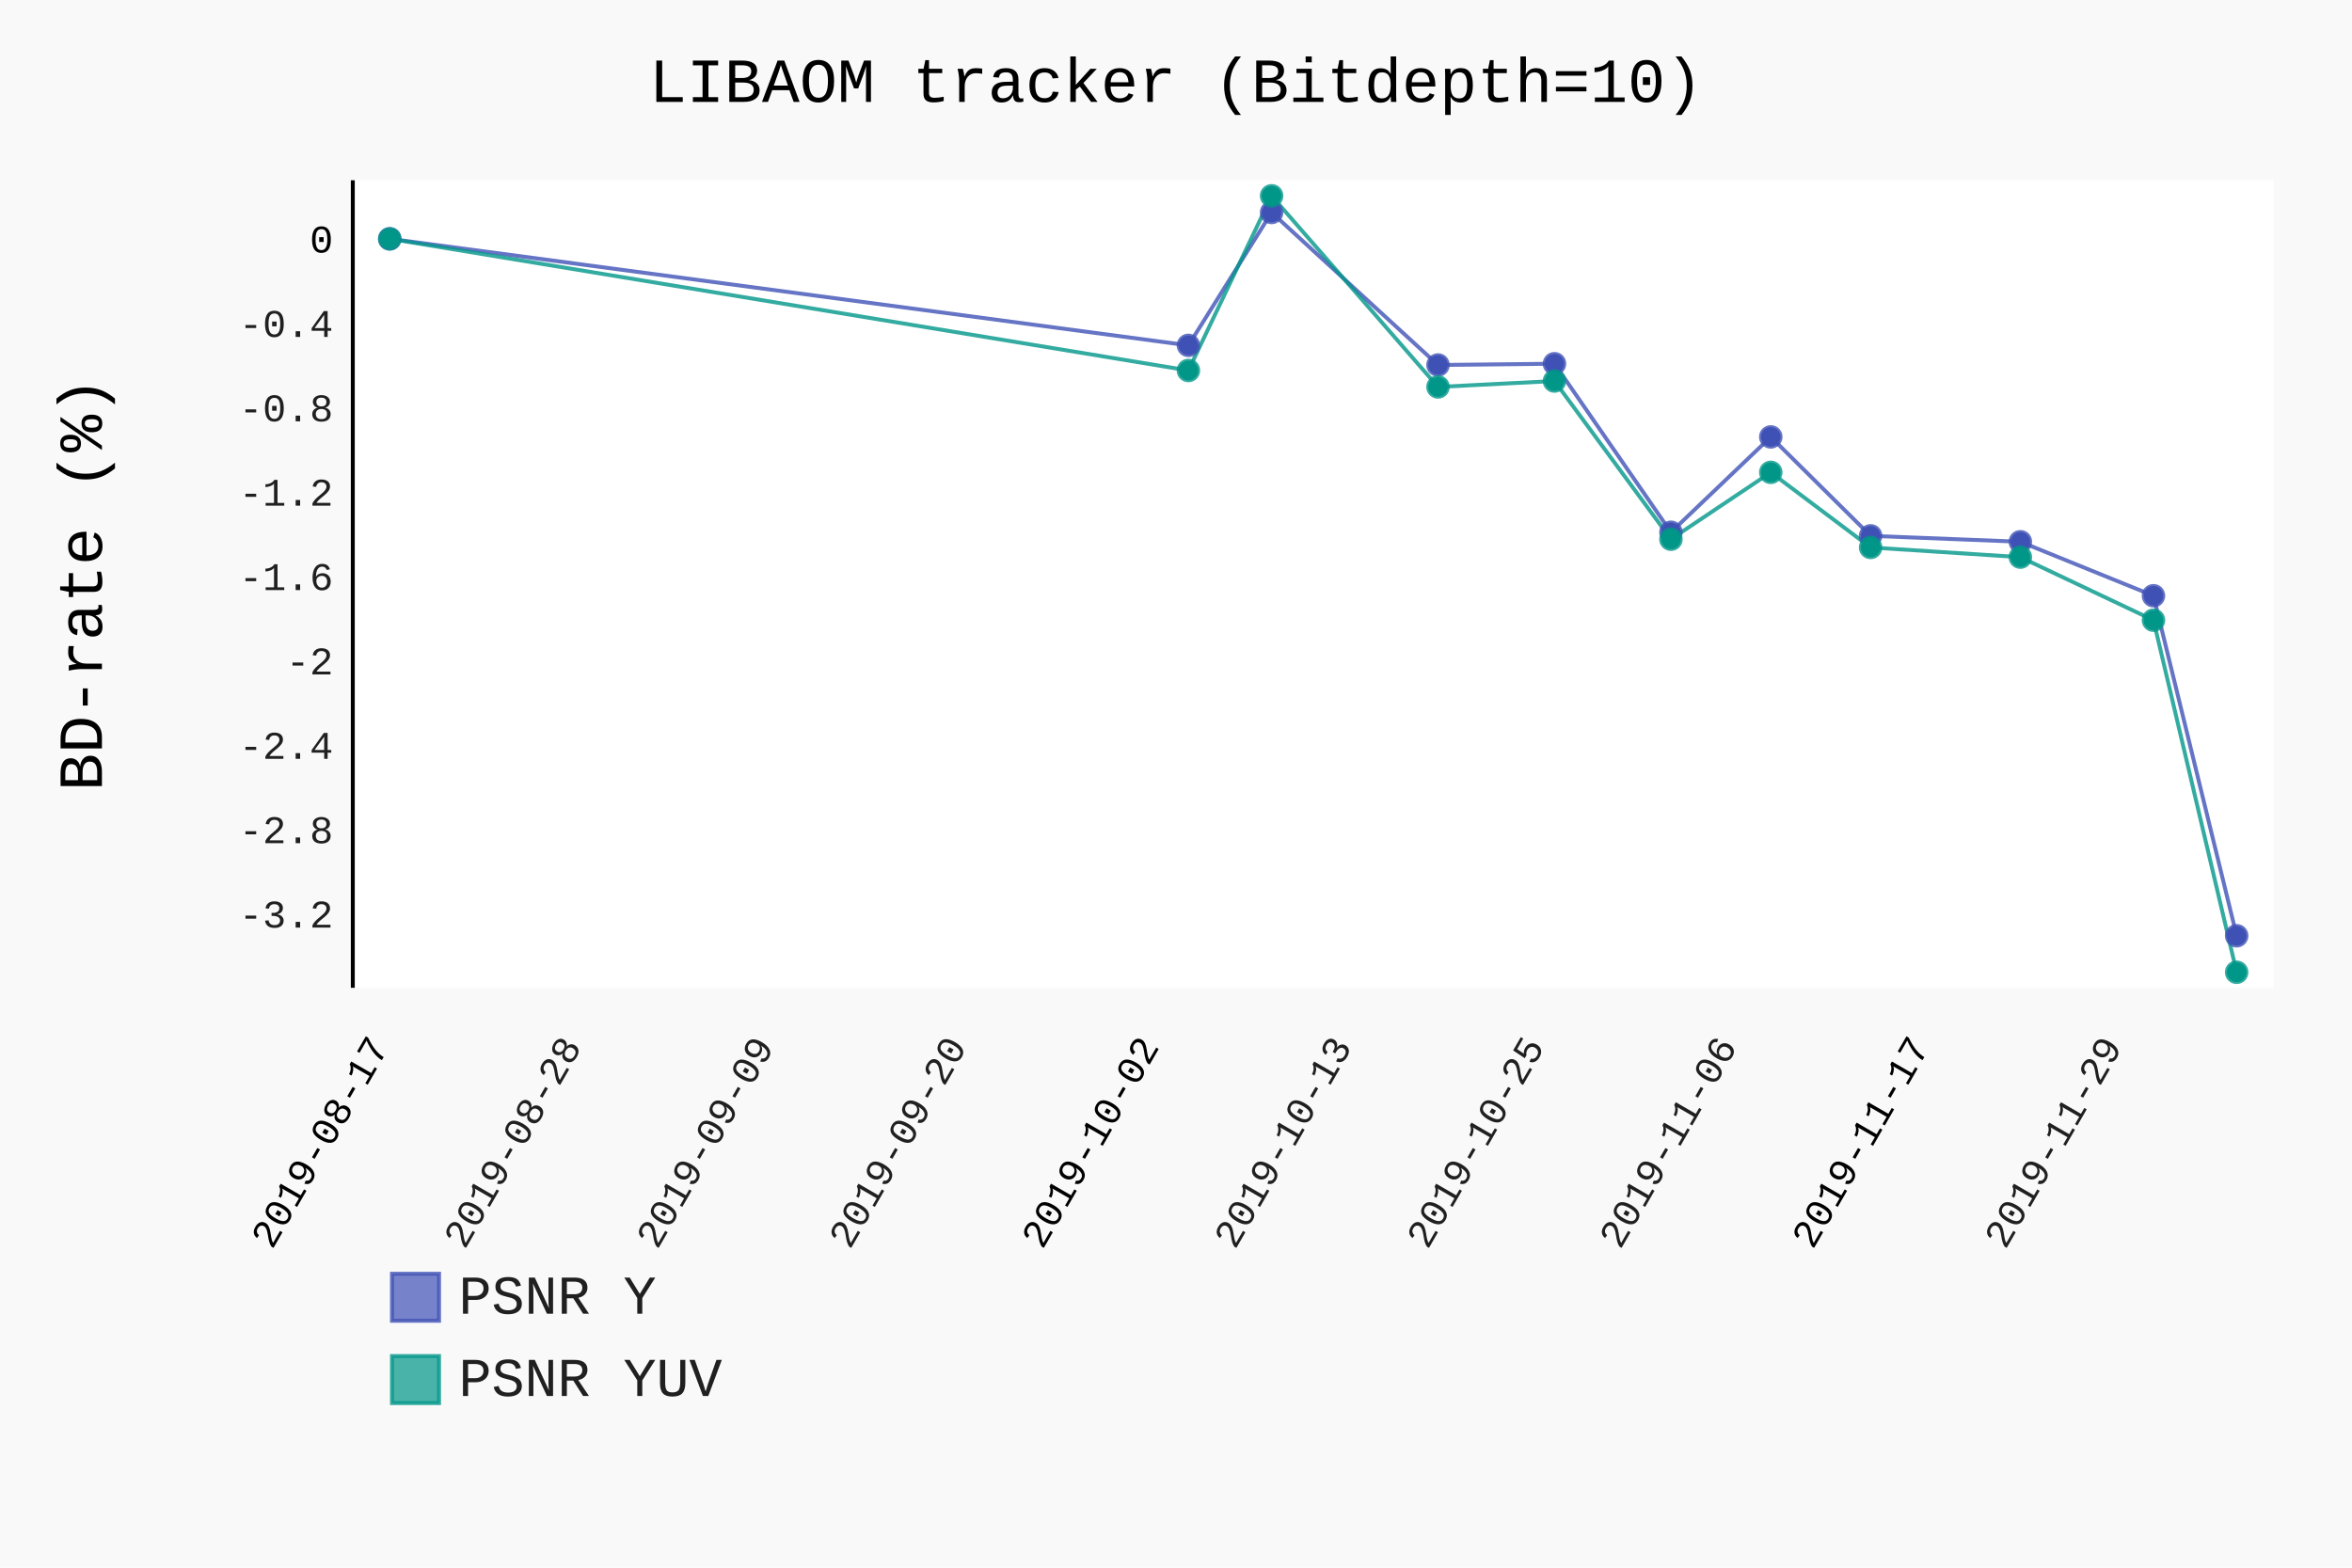
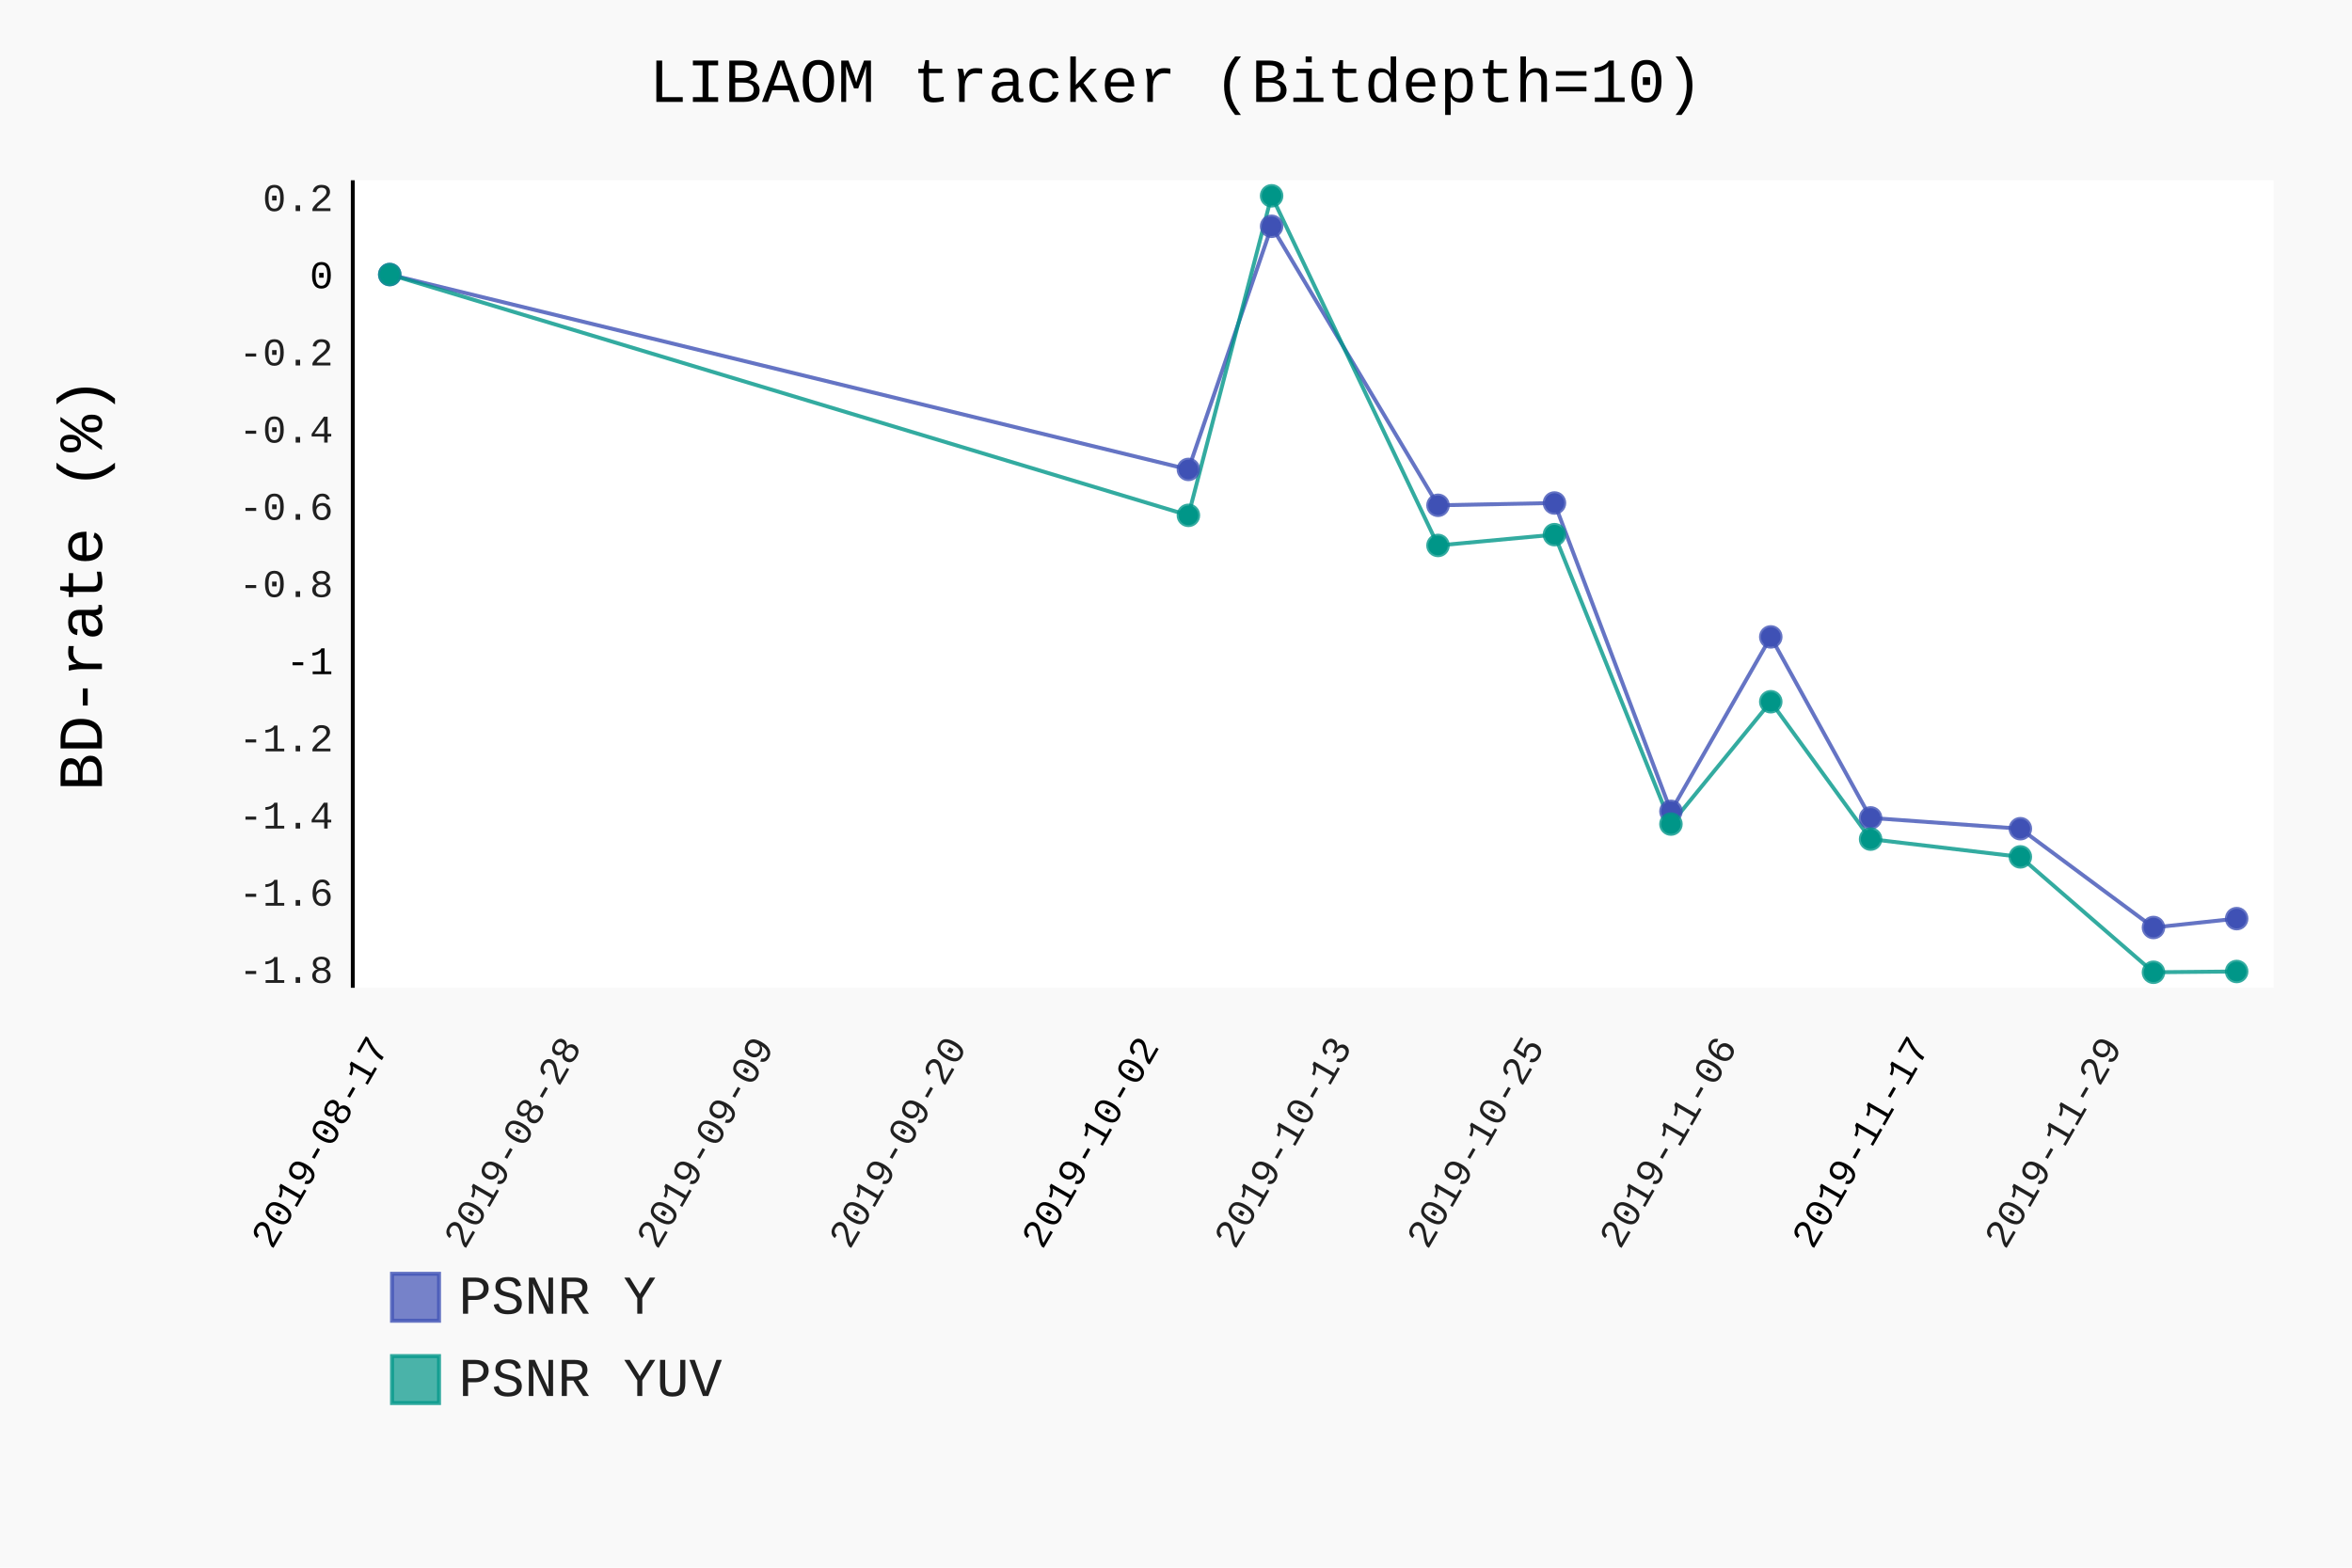
- <svg xmlns="http://www.w3.org/2000/svg" id="chart-e1b73389-6349-45a8-a62b-91f100905dfb" class="pygal-chart" viewBox="0 0 600 400">
+ <svg xmlns="http://www.w3.org/2000/svg" id="chart-96b6cdf3-4360-44c5-9c1a-80464fe52e65" class="pygal-chart" viewBox="0 0 600 400">
  <defs>
-     <style type="text/css">#chart-e1b73389-6349-45a8-a62b-91f100905dfb{-webkit-user-select:none;-webkit-font-smoothing:antialiased;font-family:Consolas,"Liberation Mono",Menlo,Courier,monospace}#chart-e1b73389-6349-45a8-a62b-91f100905dfb .title{font-family:Consolas,"Liberation Mono",Menlo,Courier,monospace;font-size:16px}#chart-e1b73389-6349-45a8-a62b-91f100905dfb .legends .legend text{font-family:Consolas,"Liberation Mono",Menlo,Courier,monospace;font-size:14px}#chart-e1b73389-6349-45a8-a62b-91f100905dfb .axis text{font-family:Consolas,"Liberation Mono",Menlo,Courier,monospace;font-size:10px}#chart-e1b73389-6349-45a8-a62b-91f100905dfb .axis text.major{font-family:Consolas,"Liberation Mono",Menlo,Courier,monospace;font-size:10px}#chart-e1b73389-6349-45a8-a62b-91f100905dfb .text-overlay text.value{font-family:Consolas,"Liberation Mono",Menlo,Courier,monospace;font-size:16px}#chart-e1b73389-6349-45a8-a62b-91f100905dfb .text-overlay text.label{font-family:Consolas,"Liberation Mono",Menlo,Courier,monospace;font-size:10px}#chart-e1b73389-6349-45a8-a62b-91f100905dfb .tooltip{font-family:Consolas,"Liberation Mono",Menlo,Courier,monospace;font-size:14px}#chart-e1b73389-6349-45a8-a62b-91f100905dfb text.no_data{font-family:Consolas,"Liberation Mono",Menlo,Courier,monospace;font-size:64px}
- #chart-e1b73389-6349-45a8-a62b-91f100905dfb{background-color:rgba(249,249,249,1)}#chart-e1b73389-6349-45a8-a62b-91f100905dfb path,#chart-e1b73389-6349-45a8-a62b-91f100905dfb line,#chart-e1b73389-6349-45a8-a62b-91f100905dfb rect,#chart-e1b73389-6349-45a8-a62b-91f100905dfb circle{-webkit-transition:150ms;-moz-transition:150ms;transition:150ms}#chart-e1b73389-6349-45a8-a62b-91f100905dfb .graph &gt; .background{fill:rgba(249,249,249,1)}#chart-e1b73389-6349-45a8-a62b-91f100905dfb .plot &gt; .background{fill:rgba(255,255,255,1)}#chart-e1b73389-6349-45a8-a62b-91f100905dfb .graph{fill:rgba(0,0,0,.87)}#chart-e1b73389-6349-45a8-a62b-91f100905dfb text.no_data{fill:rgba(0,0,0,1)}#chart-e1b73389-6349-45a8-a62b-91f100905dfb .title{fill:rgba(0,0,0,1)}#chart-e1b73389-6349-45a8-a62b-91f100905dfb .legends .legend text{fill:rgba(0,0,0,.87)}#chart-e1b73389-6349-45a8-a62b-91f100905dfb .legends .legend:hover text{fill:rgba(0,0,0,1)}#chart-e1b73389-6349-45a8-a62b-91f100905dfb .axis .line{stroke:rgba(0,0,0,1)}#chart-e1b73389-6349-45a8-a62b-91f100905dfb .axis .guide.line{stroke:rgba(0,0,0,.54)}#chart-e1b73389-6349-45a8-a62b-91f100905dfb .axis .major.line{stroke:rgba(0,0,0,.87)}#chart-e1b73389-6349-45a8-a62b-91f100905dfb .axis text.major{fill:rgba(0,0,0,1)}#chart-e1b73389-6349-45a8-a62b-91f100905dfb .axis.y .guides:hover .guide.line,#chart-e1b73389-6349-45a8-a62b-91f100905dfb .line-graph .axis.x .guides:hover .guide.line,#chart-e1b73389-6349-45a8-a62b-91f100905dfb .stackedline-graph .axis.x .guides:hover .guide.line,#chart-e1b73389-6349-45a8-a62b-91f100905dfb .xy-graph .axis.x .guides:hover .guide.line{stroke:rgba(0,0,0,1)}#chart-e1b73389-6349-45a8-a62b-91f100905dfb .axis .guides:hover text{fill:rgba(0,0,0,1)}#chart-e1b73389-6349-45a8-a62b-91f100905dfb .reactive{fill-opacity:.7;stroke-opacity:.8}#chart-e1b73389-6349-45a8-a62b-91f100905dfb .ci{stroke:rgba(0,0,0,.87)}#chart-e1b73389-6349-45a8-a62b-91f100905dfb .reactive.active,#chart-e1b73389-6349-45a8-a62b-91f100905dfb .active .reactive{fill-opacity:.8;stroke-opacity:.9;stroke-width:4}#chart-e1b73389-6349-45a8-a62b-91f100905dfb .ci .reactive.active{stroke-width:1.5}#chart-e1b73389-6349-45a8-a62b-91f100905dfb .series text{fill:rgba(0,0,0,1)}#chart-e1b73389-6349-45a8-a62b-91f100905dfb .tooltip rect{fill:rgba(255,255,255,1);stroke:rgba(0,0,0,1);-webkit-transition:opacity 150ms;-moz-transition:opacity 150ms;transition:opacity 150ms}#chart-e1b73389-6349-45a8-a62b-91f100905dfb .tooltip .label{fill:rgba(0,0,0,.87)}#chart-e1b73389-6349-45a8-a62b-91f100905dfb .tooltip .label{fill:rgba(0,0,0,.87)}#chart-e1b73389-6349-45a8-a62b-91f100905dfb .tooltip .legend{font-size:.8em;fill:rgba(0,0,0,.54)}#chart-e1b73389-6349-45a8-a62b-91f100905dfb .tooltip .x_label{font-size:.6em;fill:rgba(0,0,0,1)}#chart-e1b73389-6349-45a8-a62b-91f100905dfb .tooltip .xlink{font-size:.5em;text-decoration:underline}#chart-e1b73389-6349-45a8-a62b-91f100905dfb .tooltip .value{font-size:1.5em}#chart-e1b73389-6349-45a8-a62b-91f100905dfb .bound{font-size:.5em}#chart-e1b73389-6349-45a8-a62b-91f100905dfb .max-value{font-size:.75em;fill:rgba(0,0,0,.54)}#chart-e1b73389-6349-45a8-a62b-91f100905dfb .map-element{fill:rgba(255,255,255,1);stroke:rgba(0,0,0,.54) !important}#chart-e1b73389-6349-45a8-a62b-91f100905dfb .map-element .reactive{fill-opacity:inherit;stroke-opacity:inherit}#chart-e1b73389-6349-45a8-a62b-91f100905dfb .color-0,#chart-e1b73389-6349-45a8-a62b-91f100905dfb .color-0 a:visited{stroke:#F44336;fill:#F44336}#chart-e1b73389-6349-45a8-a62b-91f100905dfb .color-1,#chart-e1b73389-6349-45a8-a62b-91f100905dfb .color-1 a:visited{stroke:#3F51B5;fill:#3F51B5}#chart-e1b73389-6349-45a8-a62b-91f100905dfb .color-2,#chart-e1b73389-6349-45a8-a62b-91f100905dfb .color-2 a:visited{stroke:#009688;fill:#009688}#chart-e1b73389-6349-45a8-a62b-91f100905dfb .text-overlay .color-0 text{fill:black}#chart-e1b73389-6349-45a8-a62b-91f100905dfb .text-overlay .color-1 text{fill:black}#chart-e1b73389-6349-45a8-a62b-91f100905dfb .text-overlay .color-2 text{fill:black}
- #chart-e1b73389-6349-45a8-a62b-91f100905dfb text.no_data{text-anchor:middle}#chart-e1b73389-6349-45a8-a62b-91f100905dfb .guide.line{fill:none}#chart-e1b73389-6349-45a8-a62b-91f100905dfb .centered{text-anchor:middle}#chart-e1b73389-6349-45a8-a62b-91f100905dfb .title{text-anchor:middle}#chart-e1b73389-6349-45a8-a62b-91f100905dfb .legends .legend text{fill-opacity:1}#chart-e1b73389-6349-45a8-a62b-91f100905dfb .axis.x text{text-anchor:middle}#chart-e1b73389-6349-45a8-a62b-91f100905dfb .axis.x:not(.web) text[transform]{text-anchor:start}#chart-e1b73389-6349-45a8-a62b-91f100905dfb .axis.x:not(.web) text[transform].backwards{text-anchor:end}#chart-e1b73389-6349-45a8-a62b-91f100905dfb .axis.y text{text-anchor:end}#chart-e1b73389-6349-45a8-a62b-91f100905dfb .axis.y text[transform].backwards{text-anchor:start}#chart-e1b73389-6349-45a8-a62b-91f100905dfb .axis.y2 text{text-anchor:start}#chart-e1b73389-6349-45a8-a62b-91f100905dfb .axis.y2 text[transform].backwards{text-anchor:end}#chart-e1b73389-6349-45a8-a62b-91f100905dfb .axis .guide.line{stroke-dasharray:4,4}#chart-e1b73389-6349-45a8-a62b-91f100905dfb .axis .major.guide.line{stroke-dasharray:6,6}#chart-e1b73389-6349-45a8-a62b-91f100905dfb .horizontal .axis.y .guide.line,#chart-e1b73389-6349-45a8-a62b-91f100905dfb .horizontal .axis.y2 .guide.line,#chart-e1b73389-6349-45a8-a62b-91f100905dfb .vertical .axis.x .guide.line{opacity:0}#chart-e1b73389-6349-45a8-a62b-91f100905dfb .horizontal .axis.always_show .guide.line,#chart-e1b73389-6349-45a8-a62b-91f100905dfb .vertical .axis.always_show .guide.line{opacity:1 !important}#chart-e1b73389-6349-45a8-a62b-91f100905dfb .axis.y .guides:hover .guide.line,#chart-e1b73389-6349-45a8-a62b-91f100905dfb .axis.y2 .guides:hover .guide.line,#chart-e1b73389-6349-45a8-a62b-91f100905dfb .axis.x .guides:hover .guide.line{opacity:1}#chart-e1b73389-6349-45a8-a62b-91f100905dfb .axis .guides:hover text{opacity:1}#chart-e1b73389-6349-45a8-a62b-91f100905dfb .nofill{fill:none}#chart-e1b73389-6349-45a8-a62b-91f100905dfb .subtle-fill{fill-opacity:.2}#chart-e1b73389-6349-45a8-a62b-91f100905dfb .dot{stroke-width:1px;fill-opacity:1}#chart-e1b73389-6349-45a8-a62b-91f100905dfb .dot.active{stroke-width:5px}#chart-e1b73389-6349-45a8-a62b-91f100905dfb .dot.negative{fill:transparent}#chart-e1b73389-6349-45a8-a62b-91f100905dfb text,#chart-e1b73389-6349-45a8-a62b-91f100905dfb tspan{stroke:none !important}#chart-e1b73389-6349-45a8-a62b-91f100905dfb .series text.active{opacity:1}#chart-e1b73389-6349-45a8-a62b-91f100905dfb .tooltip rect{fill-opacity:.95;stroke-width:.5}#chart-e1b73389-6349-45a8-a62b-91f100905dfb .tooltip text{fill-opacity:1}#chart-e1b73389-6349-45a8-a62b-91f100905dfb .showable{visibility:hidden}#chart-e1b73389-6349-45a8-a62b-91f100905dfb .showable.shown{visibility:visible}#chart-e1b73389-6349-45a8-a62b-91f100905dfb .gauge-background{fill:rgba(229,229,229,1);stroke:none}#chart-e1b73389-6349-45a8-a62b-91f100905dfb .bg-lines{stroke:rgba(249,249,249,1);stroke-width:2px}</style>
+     <style type="text/css">#chart-96b6cdf3-4360-44c5-9c1a-80464fe52e65{-webkit-user-select:none;-webkit-font-smoothing:antialiased;font-family:Consolas,"Liberation Mono",Menlo,Courier,monospace}#chart-96b6cdf3-4360-44c5-9c1a-80464fe52e65 .title{font-family:Consolas,"Liberation Mono",Menlo,Courier,monospace;font-size:16px}#chart-96b6cdf3-4360-44c5-9c1a-80464fe52e65 .legends .legend text{font-family:Consolas,"Liberation Mono",Menlo,Courier,monospace;font-size:14px}#chart-96b6cdf3-4360-44c5-9c1a-80464fe52e65 .axis text{font-family:Consolas,"Liberation Mono",Menlo,Courier,monospace;font-size:10px}#chart-96b6cdf3-4360-44c5-9c1a-80464fe52e65 .axis text.major{font-family:Consolas,"Liberation Mono",Menlo,Courier,monospace;font-size:10px}#chart-96b6cdf3-4360-44c5-9c1a-80464fe52e65 .text-overlay text.value{font-family:Consolas,"Liberation Mono",Menlo,Courier,monospace;font-size:16px}#chart-96b6cdf3-4360-44c5-9c1a-80464fe52e65 .text-overlay text.label{font-family:Consolas,"Liberation Mono",Menlo,Courier,monospace;font-size:10px}#chart-96b6cdf3-4360-44c5-9c1a-80464fe52e65 .tooltip{font-family:Consolas,"Liberation Mono",Menlo,Courier,monospace;font-size:14px}#chart-96b6cdf3-4360-44c5-9c1a-80464fe52e65 text.no_data{font-family:Consolas,"Liberation Mono",Menlo,Courier,monospace;font-size:64px}
+ #chart-96b6cdf3-4360-44c5-9c1a-80464fe52e65{background-color:rgba(249,249,249,1)}#chart-96b6cdf3-4360-44c5-9c1a-80464fe52e65 path,#chart-96b6cdf3-4360-44c5-9c1a-80464fe52e65 line,#chart-96b6cdf3-4360-44c5-9c1a-80464fe52e65 rect,#chart-96b6cdf3-4360-44c5-9c1a-80464fe52e65 circle{-webkit-transition:150ms;-moz-transition:150ms;transition:150ms}#chart-96b6cdf3-4360-44c5-9c1a-80464fe52e65 .graph &gt; .background{fill:rgba(249,249,249,1)}#chart-96b6cdf3-4360-44c5-9c1a-80464fe52e65 .plot &gt; .background{fill:rgba(255,255,255,1)}#chart-96b6cdf3-4360-44c5-9c1a-80464fe52e65 .graph{fill:rgba(0,0,0,.87)}#chart-96b6cdf3-4360-44c5-9c1a-80464fe52e65 text.no_data{fill:rgba(0,0,0,1)}#chart-96b6cdf3-4360-44c5-9c1a-80464fe52e65 .title{fill:rgba(0,0,0,1)}#chart-96b6cdf3-4360-44c5-9c1a-80464fe52e65 .legends .legend text{fill:rgba(0,0,0,.87)}#chart-96b6cdf3-4360-44c5-9c1a-80464fe52e65 .legends .legend:hover text{fill:rgba(0,0,0,1)}#chart-96b6cdf3-4360-44c5-9c1a-80464fe52e65 .axis .line{stroke:rgba(0,0,0,1)}#chart-96b6cdf3-4360-44c5-9c1a-80464fe52e65 .axis .guide.line{stroke:rgba(0,0,0,.54)}#chart-96b6cdf3-4360-44c5-9c1a-80464fe52e65 .axis .major.line{stroke:rgba(0,0,0,.87)}#chart-96b6cdf3-4360-44c5-9c1a-80464fe52e65 .axis text.major{fill:rgba(0,0,0,1)}#chart-96b6cdf3-4360-44c5-9c1a-80464fe52e65 .axis.y .guides:hover .guide.line,#chart-96b6cdf3-4360-44c5-9c1a-80464fe52e65 .line-graph .axis.x .guides:hover .guide.line,#chart-96b6cdf3-4360-44c5-9c1a-80464fe52e65 .stackedline-graph .axis.x .guides:hover .guide.line,#chart-96b6cdf3-4360-44c5-9c1a-80464fe52e65 .xy-graph .axis.x .guides:hover .guide.line{stroke:rgba(0,0,0,1)}#chart-96b6cdf3-4360-44c5-9c1a-80464fe52e65 .axis .guides:hover text{fill:rgba(0,0,0,1)}#chart-96b6cdf3-4360-44c5-9c1a-80464fe52e65 .reactive{fill-opacity:.7;stroke-opacity:.8}#chart-96b6cdf3-4360-44c5-9c1a-80464fe52e65 .ci{stroke:rgba(0,0,0,.87)}#chart-96b6cdf3-4360-44c5-9c1a-80464fe52e65 .reactive.active,#chart-96b6cdf3-4360-44c5-9c1a-80464fe52e65 .active .reactive{fill-opacity:.8;stroke-opacity:.9;stroke-width:4}#chart-96b6cdf3-4360-44c5-9c1a-80464fe52e65 .ci .reactive.active{stroke-width:1.5}#chart-96b6cdf3-4360-44c5-9c1a-80464fe52e65 .series text{fill:rgba(0,0,0,1)}#chart-96b6cdf3-4360-44c5-9c1a-80464fe52e65 .tooltip rect{fill:rgba(255,255,255,1);stroke:rgba(0,0,0,1);-webkit-transition:opacity 150ms;-moz-transition:opacity 150ms;transition:opacity 150ms}#chart-96b6cdf3-4360-44c5-9c1a-80464fe52e65 .tooltip .label{fill:rgba(0,0,0,.87)}#chart-96b6cdf3-4360-44c5-9c1a-80464fe52e65 .tooltip .label{fill:rgba(0,0,0,.87)}#chart-96b6cdf3-4360-44c5-9c1a-80464fe52e65 .tooltip .legend{font-size:.8em;fill:rgba(0,0,0,.54)}#chart-96b6cdf3-4360-44c5-9c1a-80464fe52e65 .tooltip .x_label{font-size:.6em;fill:rgba(0,0,0,1)}#chart-96b6cdf3-4360-44c5-9c1a-80464fe52e65 .tooltip .xlink{font-size:.5em;text-decoration:underline}#chart-96b6cdf3-4360-44c5-9c1a-80464fe52e65 .tooltip .value{font-size:1.5em}#chart-96b6cdf3-4360-44c5-9c1a-80464fe52e65 .bound{font-size:.5em}#chart-96b6cdf3-4360-44c5-9c1a-80464fe52e65 .max-value{font-size:.75em;fill:rgba(0,0,0,.54)}#chart-96b6cdf3-4360-44c5-9c1a-80464fe52e65 .map-element{fill:rgba(255,255,255,1);stroke:rgba(0,0,0,.54) !important}#chart-96b6cdf3-4360-44c5-9c1a-80464fe52e65 .map-element .reactive{fill-opacity:inherit;stroke-opacity:inherit}#chart-96b6cdf3-4360-44c5-9c1a-80464fe52e65 .color-0,#chart-96b6cdf3-4360-44c5-9c1a-80464fe52e65 .color-0 a:visited{stroke:#F44336;fill:#F44336}#chart-96b6cdf3-4360-44c5-9c1a-80464fe52e65 .color-1,#chart-96b6cdf3-4360-44c5-9c1a-80464fe52e65 .color-1 a:visited{stroke:#3F51B5;fill:#3F51B5}#chart-96b6cdf3-4360-44c5-9c1a-80464fe52e65 .color-2,#chart-96b6cdf3-4360-44c5-9c1a-80464fe52e65 .color-2 a:visited{stroke:#009688;fill:#009688}#chart-96b6cdf3-4360-44c5-9c1a-80464fe52e65 .text-overlay .color-0 text{fill:black}#chart-96b6cdf3-4360-44c5-9c1a-80464fe52e65 .text-overlay .color-1 text{fill:black}#chart-96b6cdf3-4360-44c5-9c1a-80464fe52e65 .text-overlay .color-2 text{fill:black}
+ #chart-96b6cdf3-4360-44c5-9c1a-80464fe52e65 text.no_data{text-anchor:middle}#chart-96b6cdf3-4360-44c5-9c1a-80464fe52e65 .guide.line{fill:none}#chart-96b6cdf3-4360-44c5-9c1a-80464fe52e65 .centered{text-anchor:middle}#chart-96b6cdf3-4360-44c5-9c1a-80464fe52e65 .title{text-anchor:middle}#chart-96b6cdf3-4360-44c5-9c1a-80464fe52e65 .legends .legend text{fill-opacity:1}#chart-96b6cdf3-4360-44c5-9c1a-80464fe52e65 .axis.x text{text-anchor:middle}#chart-96b6cdf3-4360-44c5-9c1a-80464fe52e65 .axis.x:not(.web) text[transform]{text-anchor:start}#chart-96b6cdf3-4360-44c5-9c1a-80464fe52e65 .axis.x:not(.web) text[transform].backwards{text-anchor:end}#chart-96b6cdf3-4360-44c5-9c1a-80464fe52e65 .axis.y text{text-anchor:end}#chart-96b6cdf3-4360-44c5-9c1a-80464fe52e65 .axis.y text[transform].backwards{text-anchor:start}#chart-96b6cdf3-4360-44c5-9c1a-80464fe52e65 .axis.y2 text{text-anchor:start}#chart-96b6cdf3-4360-44c5-9c1a-80464fe52e65 .axis.y2 text[transform].backwards{text-anchor:end}#chart-96b6cdf3-4360-44c5-9c1a-80464fe52e65 .axis .guide.line{stroke-dasharray:4,4}#chart-96b6cdf3-4360-44c5-9c1a-80464fe52e65 .axis .major.guide.line{stroke-dasharray:6,6}#chart-96b6cdf3-4360-44c5-9c1a-80464fe52e65 .horizontal .axis.y .guide.line,#chart-96b6cdf3-4360-44c5-9c1a-80464fe52e65 .horizontal .axis.y2 .guide.line,#chart-96b6cdf3-4360-44c5-9c1a-80464fe52e65 .vertical .axis.x .guide.line{opacity:0}#chart-96b6cdf3-4360-44c5-9c1a-80464fe52e65 .horizontal .axis.always_show .guide.line,#chart-96b6cdf3-4360-44c5-9c1a-80464fe52e65 .vertical .axis.always_show .guide.line{opacity:1 !important}#chart-96b6cdf3-4360-44c5-9c1a-80464fe52e65 .axis.y .guides:hover .guide.line,#chart-96b6cdf3-4360-44c5-9c1a-80464fe52e65 .axis.y2 .guides:hover .guide.line,#chart-96b6cdf3-4360-44c5-9c1a-80464fe52e65 .axis.x .guides:hover .guide.line{opacity:1}#chart-96b6cdf3-4360-44c5-9c1a-80464fe52e65 .axis .guides:hover text{opacity:1}#chart-96b6cdf3-4360-44c5-9c1a-80464fe52e65 .nofill{fill:none}#chart-96b6cdf3-4360-44c5-9c1a-80464fe52e65 .subtle-fill{fill-opacity:.2}#chart-96b6cdf3-4360-44c5-9c1a-80464fe52e65 .dot{stroke-width:1px;fill-opacity:1}#chart-96b6cdf3-4360-44c5-9c1a-80464fe52e65 .dot.active{stroke-width:5px}#chart-96b6cdf3-4360-44c5-9c1a-80464fe52e65 .dot.negative{fill:transparent}#chart-96b6cdf3-4360-44c5-9c1a-80464fe52e65 text,#chart-96b6cdf3-4360-44c5-9c1a-80464fe52e65 tspan{stroke:none !important}#chart-96b6cdf3-4360-44c5-9c1a-80464fe52e65 .series text.active{opacity:1}#chart-96b6cdf3-4360-44c5-9c1a-80464fe52e65 .tooltip rect{fill-opacity:.95;stroke-width:.5}#chart-96b6cdf3-4360-44c5-9c1a-80464fe52e65 .tooltip text{fill-opacity:1}#chart-96b6cdf3-4360-44c5-9c1a-80464fe52e65 .showable{visibility:hidden}#chart-96b6cdf3-4360-44c5-9c1a-80464fe52e65 .showable.shown{visibility:visible}#chart-96b6cdf3-4360-44c5-9c1a-80464fe52e65 .gauge-background{fill:rgba(229,229,229,1);stroke:none}#chart-96b6cdf3-4360-44c5-9c1a-80464fe52e65 .bg-lines{stroke:rgba(249,249,249,1);stroke-width:2px}</style>
  </defs>
  <g class="graph datetimeline-graph vertical">
    <rect class="background" height="400" width="600" x="0" y="0" />
    <g class="plot" transform="translate(90, 46)">
      <rect class="background" height="206.038" width="490.0" x="0" y="0" />
      <g class="axis y">
        <g class="guides">
-           <text class="" x="-5" y="190.668">-3.2</text>
+           <text class="" x="-5" y="204.788">-1.8</text>
        </g>
        <g class="guides">
-           <text class="" x="-5" y="169.14">-2.8</text>
+           <text class="" x="-5" y="185.095">-1.6</text>
        </g>
        <g class="guides">
-           <text class="" x="-5" y="147.611">-2.4</text>
+           <text class="" x="-5" y="165.402">-1.4</text>
        </g>
        <g class="guides">
-           <text class="" x="-5" y="126.083">-2</text>
+           <text class="" x="-5" y="145.709">-1.2</text>
        </g>
        <g class="guides">
-           <text class="" x="-5" y="104.555">-1.6</text>
+           <text class="major" x="-5" y="126.016">-1</text>
        </g>
        <g class="guides">
-           <text class="" x="-5" y="83.027">-1.2</text>
+           <text class="" x="-5" y="106.322">-0.8</text>
        </g>
        <g class="guides">
-           <text class="" x="-5" y="61.498">-0.8</text>
+           <text class="" x="-5" y="86.629">-0.6</text>
        </g>
        <g class="guides">
-           <text class="" x="-5" y="39.97">-0.4</text>
+           <text class="" x="-5" y="66.936">-0.4</text>
        </g>
        <g class="guides">
-           <text class="major" x="-5" y="18.442">0</text>
+           <text class="" x="-5" y="47.243">-0.2</text>
+         </g>
+         <g class="guides">
+           <text class="major" x="-5" y="27.549">0</text>
+         </g>
+         <g class="guides">
+           <text class="" x="-5" y="7.856">0.2</text>
        </g>
      </g>
      <g class="axis x">
        <path class="line" d="M0 0 v206.038" />
        <g class="guides">
          <path class="major guide line" d="M9.423 0 v206.038" />
          <text class="major backwards" x="9.423" y="221.038" transform="rotate(300 9.423077 221.0385)">2019-08-17</text>
        </g>
        <g class="guides">
          <path class="guide line" d="M58.551 0 v206.038" />
          <text class="backwards" x="58.551" y="221.038" transform="rotate(300 58.55073 221.0385)">2019-08-28</text>
        </g>
        <g class="guides">
          <path class="guide line" d="M107.678 0 v206.038" />
          <text class="backwards" x="107.678" y="221.038" transform="rotate(300 107.6784 221.0385)">2019-09-09</text>
        </g>
        <g class="guides">
          <path class="guide line" d="M156.806 0 v206.038" />
          <text class="backwards" x="156.806" y="221.038" transform="rotate(300 156.806 221.0385)">2019-09-20</text>
        </g>
        <g class="guides">
          <path class="major guide line" d="M205.934 0 v206.038" />
          <text class="major backwards" x="205.934" y="221.038" transform="rotate(300 205.9337 221.0385)">2019-10-02</text>
        </g>
        <g class="guides">
          <path class="guide line" d="M255.061 0 v206.038" />
          <text class="backwards" x="255.061" y="221.038" transform="rotate(300 255.0613 221.0385)">2019-10-13</text>
        </g>
        <g class="guides">
          <path class="guide line" d="M304.189 0 v206.038" />
          <text class="backwards" x="304.189" y="221.038" transform="rotate(300 304.189 221.0385)">2019-10-25</text>
        </g>
        <g class="guides">
          <path class="guide line" d="M353.317 0 v206.038" />
          <text class="backwards" x="353.317" y="221.038" transform="rotate(300 353.3166 221.0385)">2019-11-06</text>
        </g>
        <g class="guides">
          <path class="major guide line" d="M402.444 0 v206.038" />
          <text class="major backwards" x="402.444" y="221.038" transform="rotate(300 402.4443 221.0385)">2019-11-17</text>
        </g>
        <g class="guides">
          <path class="guide line" d="M451.572 0 v206.038" />
          <text class="backwards" x="451.572" y="221.038" transform="rotate(300 451.572 221.0385)">2019-11-29</text>
        </g>
      </g>
      <g class="series serie-0 color-0" />
      <g class="series serie-1 color-1">
-         <path class="line reactive nofill" d="M9.423 14.942 L213.165 42.121 234.388 8.214 276.835 47.126 306.547 46.804 336.26 89.806 361.727 65.479 387.195 90.721 425.397 92.228 459.354 106.006 480.577 192.765" />
+         <path class="line reactive nofill" d="M9.423 24.049 L213.165 73.775 234.388 11.741 276.835 82.932 306.547 82.341 336.26 161.016 361.727 116.509 387.195 162.69 425.397 165.447 459.354 190.654 480.577 188.389" />
      </g>
      <g class="series serie-2 color-2">
-         <path class="line reactive nofill" d="M9.423 14.942 L213.165 48.526 234.388 3.962 276.835 52.724 306.547 51.217 336.26 91.582 361.727 74.521 387.195 93.681 425.397 96.157 459.354 112.249 480.577 202.076" />
+         <path class="line reactive nofill" d="M9.423 24.049 L213.165 85.492 234.388 3.962 276.835 93.173 306.547 90.416 336.26 164.265 361.727 133.051 387.195 168.105 425.397 172.635 459.354 202.076 480.577 201.879" />
      </g>
    </g>
    <g class="titles">
      <text class="title plot_title" x="300.0" y="26">LIBAOM tracker (Bitdepth=10)</text>
      <text class="title" x="0" y="175.019" transform="rotate(-90 0 149.0192)">BD-rate (%)</text>
    </g>
    <g class="plot overlay" transform="translate(90, 46)">
      <g class="series serie-0 color-0" />
      <g class="series serie-1 color-1">
        <g class="dots">
-           <circle class="dot reactive tooltip-trigger" cx="9.423" cy="14.942" r="2.5" />
+           <circle class="dot reactive tooltip-trigger" cx="9.423" cy="24.049" r="2.5" />
        </g>
        <g class="dots">
-           <circle class="dot reactive tooltip-trigger" cx="213.165" cy="42.121" r="2.5" />
+           <circle class="dot reactive tooltip-trigger" cx="213.165" cy="73.775" r="2.5" />
        </g>
        <g class="dots">
-           <circle class="dot reactive tooltip-trigger" cx="234.388" cy="8.214" r="2.5" />
+           <circle class="dot reactive tooltip-trigger" cx="234.388" cy="11.741" r="2.5" />
        </g>
        <g class="dots">
-           <circle class="dot reactive tooltip-trigger" cx="276.835" cy="47.126" r="2.5" />
+           <circle class="dot reactive tooltip-trigger" cx="276.835" cy="82.932" r="2.5" />
        </g>
        <g class="dots">
-           <circle class="dot reactive tooltip-trigger" cx="306.547" cy="46.804" r="2.5" />
+           <circle class="dot reactive tooltip-trigger" cx="306.547" cy="82.341" r="2.5" />
        </g>
        <g class="dots">
-           <circle class="dot reactive tooltip-trigger" cx="336.26" cy="89.806" r="2.5" />
+           <circle class="dot reactive tooltip-trigger" cx="336.26" cy="161.016" r="2.5" />
        </g>
        <g class="dots">
-           <circle class="dot reactive tooltip-trigger" cx="361.727" cy="65.479" r="2.5" />
+           <circle class="dot reactive tooltip-trigger" cx="361.727" cy="116.509" r="2.5" />
        </g>
        <g class="dots">
-           <circle class="dot reactive tooltip-trigger" cx="387.195" cy="90.721" r="2.5" />
+           <circle class="dot reactive tooltip-trigger" cx="387.195" cy="162.69" r="2.5" />
        </g>
        <g class="dots">
-           <circle class="dot reactive tooltip-trigger" cx="425.397" cy="92.228" r="2.5" />
+           <circle class="dot reactive tooltip-trigger" cx="425.397" cy="165.447" r="2.5" />
        </g>
        <g class="dots">
-           <circle class="dot reactive tooltip-trigger" cx="459.354" cy="106.006" r="2.5" />
+           <circle class="dot reactive tooltip-trigger" cx="459.354" cy="190.654" r="2.5" />
        </g>
        <g class="dots">
-           <circle class="dot reactive tooltip-trigger" cx="480.577" cy="192.765" r="2.5" />
+           <circle class="dot reactive tooltip-trigger" cx="480.577" cy="188.389" r="2.5" />
        </g>
      </g>
      <g class="series serie-2 color-2">
        <g class="dots">
-           <circle class="dot reactive tooltip-trigger" cx="9.423" cy="14.942" r="2.5" />
+           <circle class="dot reactive tooltip-trigger" cx="9.423" cy="24.049" r="2.5" />
        </g>
        <g class="dots">
-           <circle class="dot reactive tooltip-trigger" cx="213.165" cy="48.526" r="2.5" />
+           <circle class="dot reactive tooltip-trigger" cx="213.165" cy="85.492" r="2.5" />
        </g>
        <g class="dots">
          <circle class="dot reactive tooltip-trigger" cx="234.388" cy="3.962" r="2.5" />
        </g>
        <g class="dots">
-           <circle class="dot reactive tooltip-trigger" cx="276.835" cy="52.724" r="2.5" />
+           <circle class="dot reactive tooltip-trigger" cx="276.835" cy="93.173" r="2.5" />
        </g>
        <g class="dots">
-           <circle class="dot reactive tooltip-trigger" cx="306.547" cy="51.217" r="2.5" />
+           <circle class="dot reactive tooltip-trigger" cx="306.547" cy="90.416" r="2.5" />
        </g>
        <g class="dots">
-           <circle class="dot reactive tooltip-trigger" cx="336.26" cy="91.582" r="2.5" />
+           <circle class="dot reactive tooltip-trigger" cx="336.26" cy="164.265" r="2.5" />
        </g>
        <g class="dots">
-           <circle class="dot reactive tooltip-trigger" cx="361.727" cy="74.521" r="2.5" />
+           <circle class="dot reactive tooltip-trigger" cx="361.727" cy="133.051" r="2.5" />
        </g>
        <g class="dots">
-           <circle class="dot reactive tooltip-trigger" cx="387.195" cy="93.681" r="2.5" />
+           <circle class="dot reactive tooltip-trigger" cx="387.195" cy="168.105" r="2.5" />
        </g>
        <g class="dots">
-           <circle class="dot reactive tooltip-trigger" cx="425.397" cy="96.157" r="2.5" />
+           <circle class="dot reactive tooltip-trigger" cx="425.397" cy="172.635" r="2.5" />
        </g>
        <g class="dots">
-           <circle class="dot reactive tooltip-trigger" cx="459.354" cy="112.249" r="2.5" />
+           <circle class="dot reactive tooltip-trigger" cx="459.354" cy="202.076" r="2.5" />
        </g>
        <g class="dots">
-           <circle class="dot reactive tooltip-trigger" cx="480.577" cy="202.076" r="2.5" />
+           <circle class="dot reactive tooltip-trigger" cx="480.577" cy="201.879" r="2.5" />
        </g>
      </g>
    </g>
    <g class="plot text-overlay" transform="translate(90, 46)">
      <g class="series serie-0 color-0" />
      <g class="series serie-1 color-1" />
      <g class="series serie-2 color-2" />
    </g>
    <g class="plot tooltip-overlay" transform="translate(90, 46)">
      <g class="tooltip" style="opacity: 0" transform="translate(0 0)">
        <rect class="tooltip-box" height="0" rx="0" ry="0" width="0" />
        <g class="text" />
      </g>
    </g>
    <g class="legends" transform="translate(100, 324)">
      <g class="legend reactive activate-serie" id="activate-serie-1">
        <rect class="color-1 reactive" height="12" width="12" x="0.0" y="1.0" />
        <text x="17.0" y="11.2">PSNR Y</text>
      </g>
      <g class="legend reactive activate-serie" id="activate-serie-2">
        <rect class="color-2 reactive" height="12" width="12" x="0.0" y="22.0" />
        <text x="17.0" y="32.2">PSNR YUV</text>
      </g>
    </g>
  </g>
</svg>
